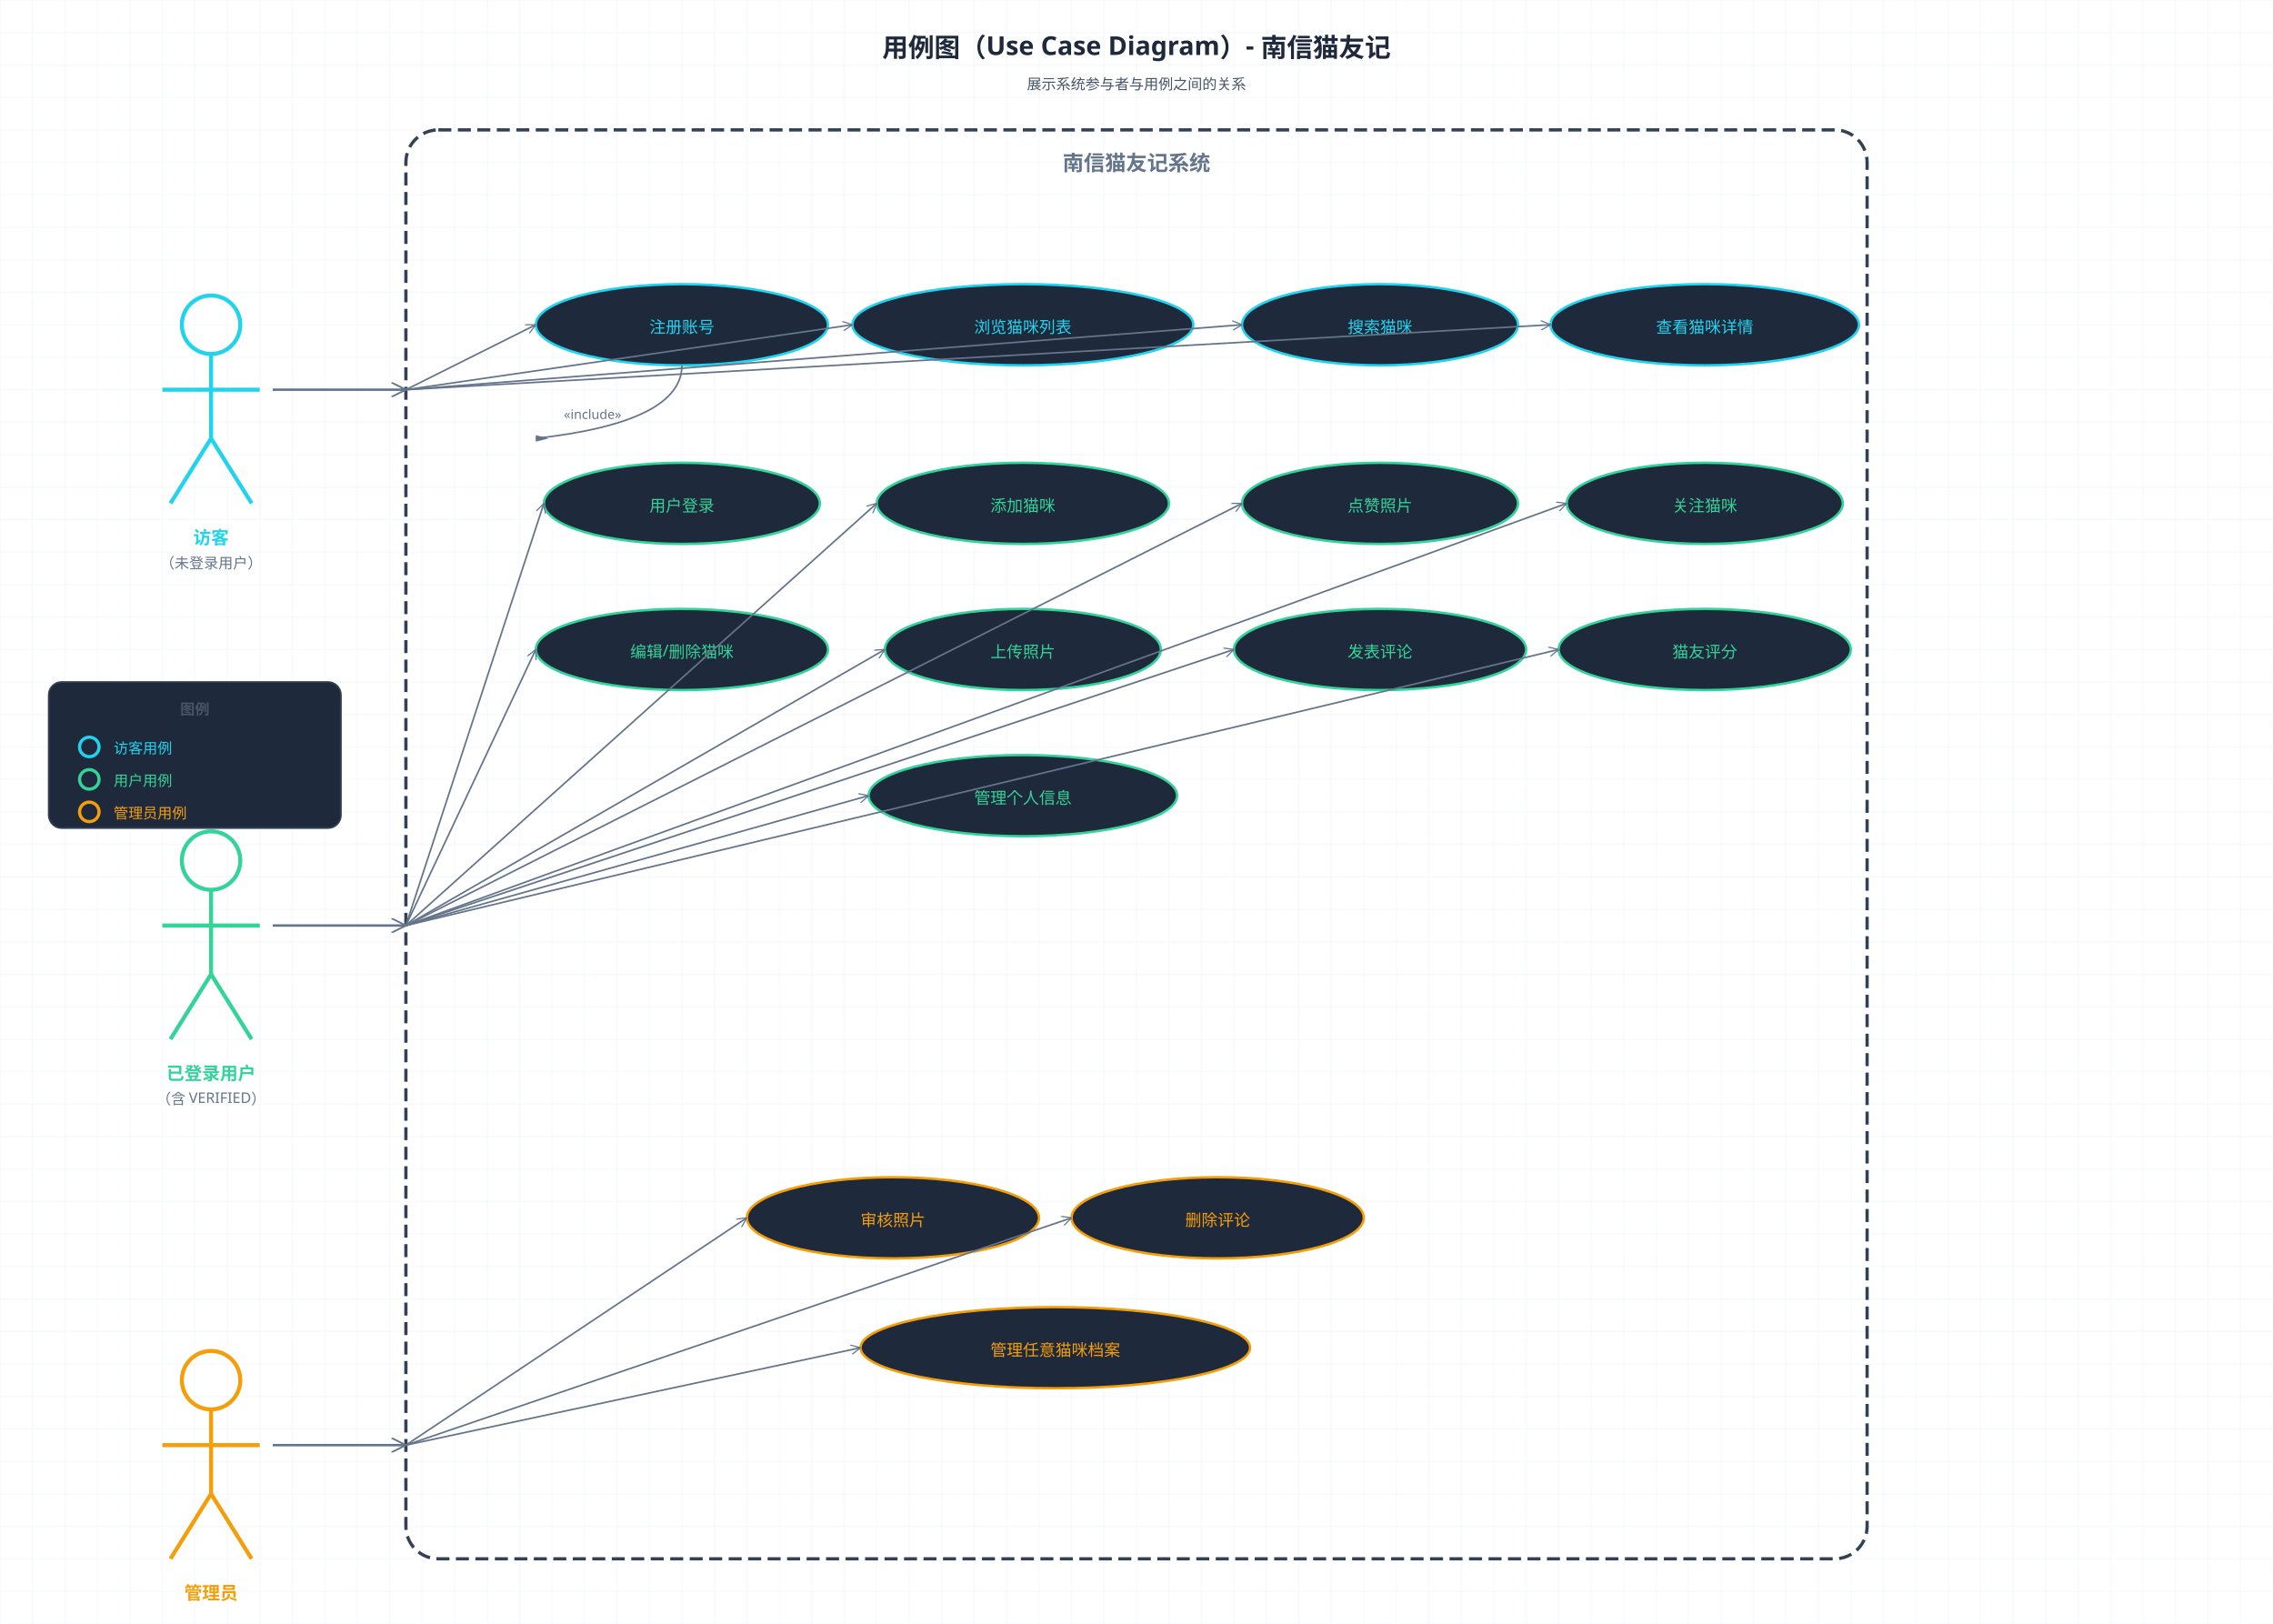
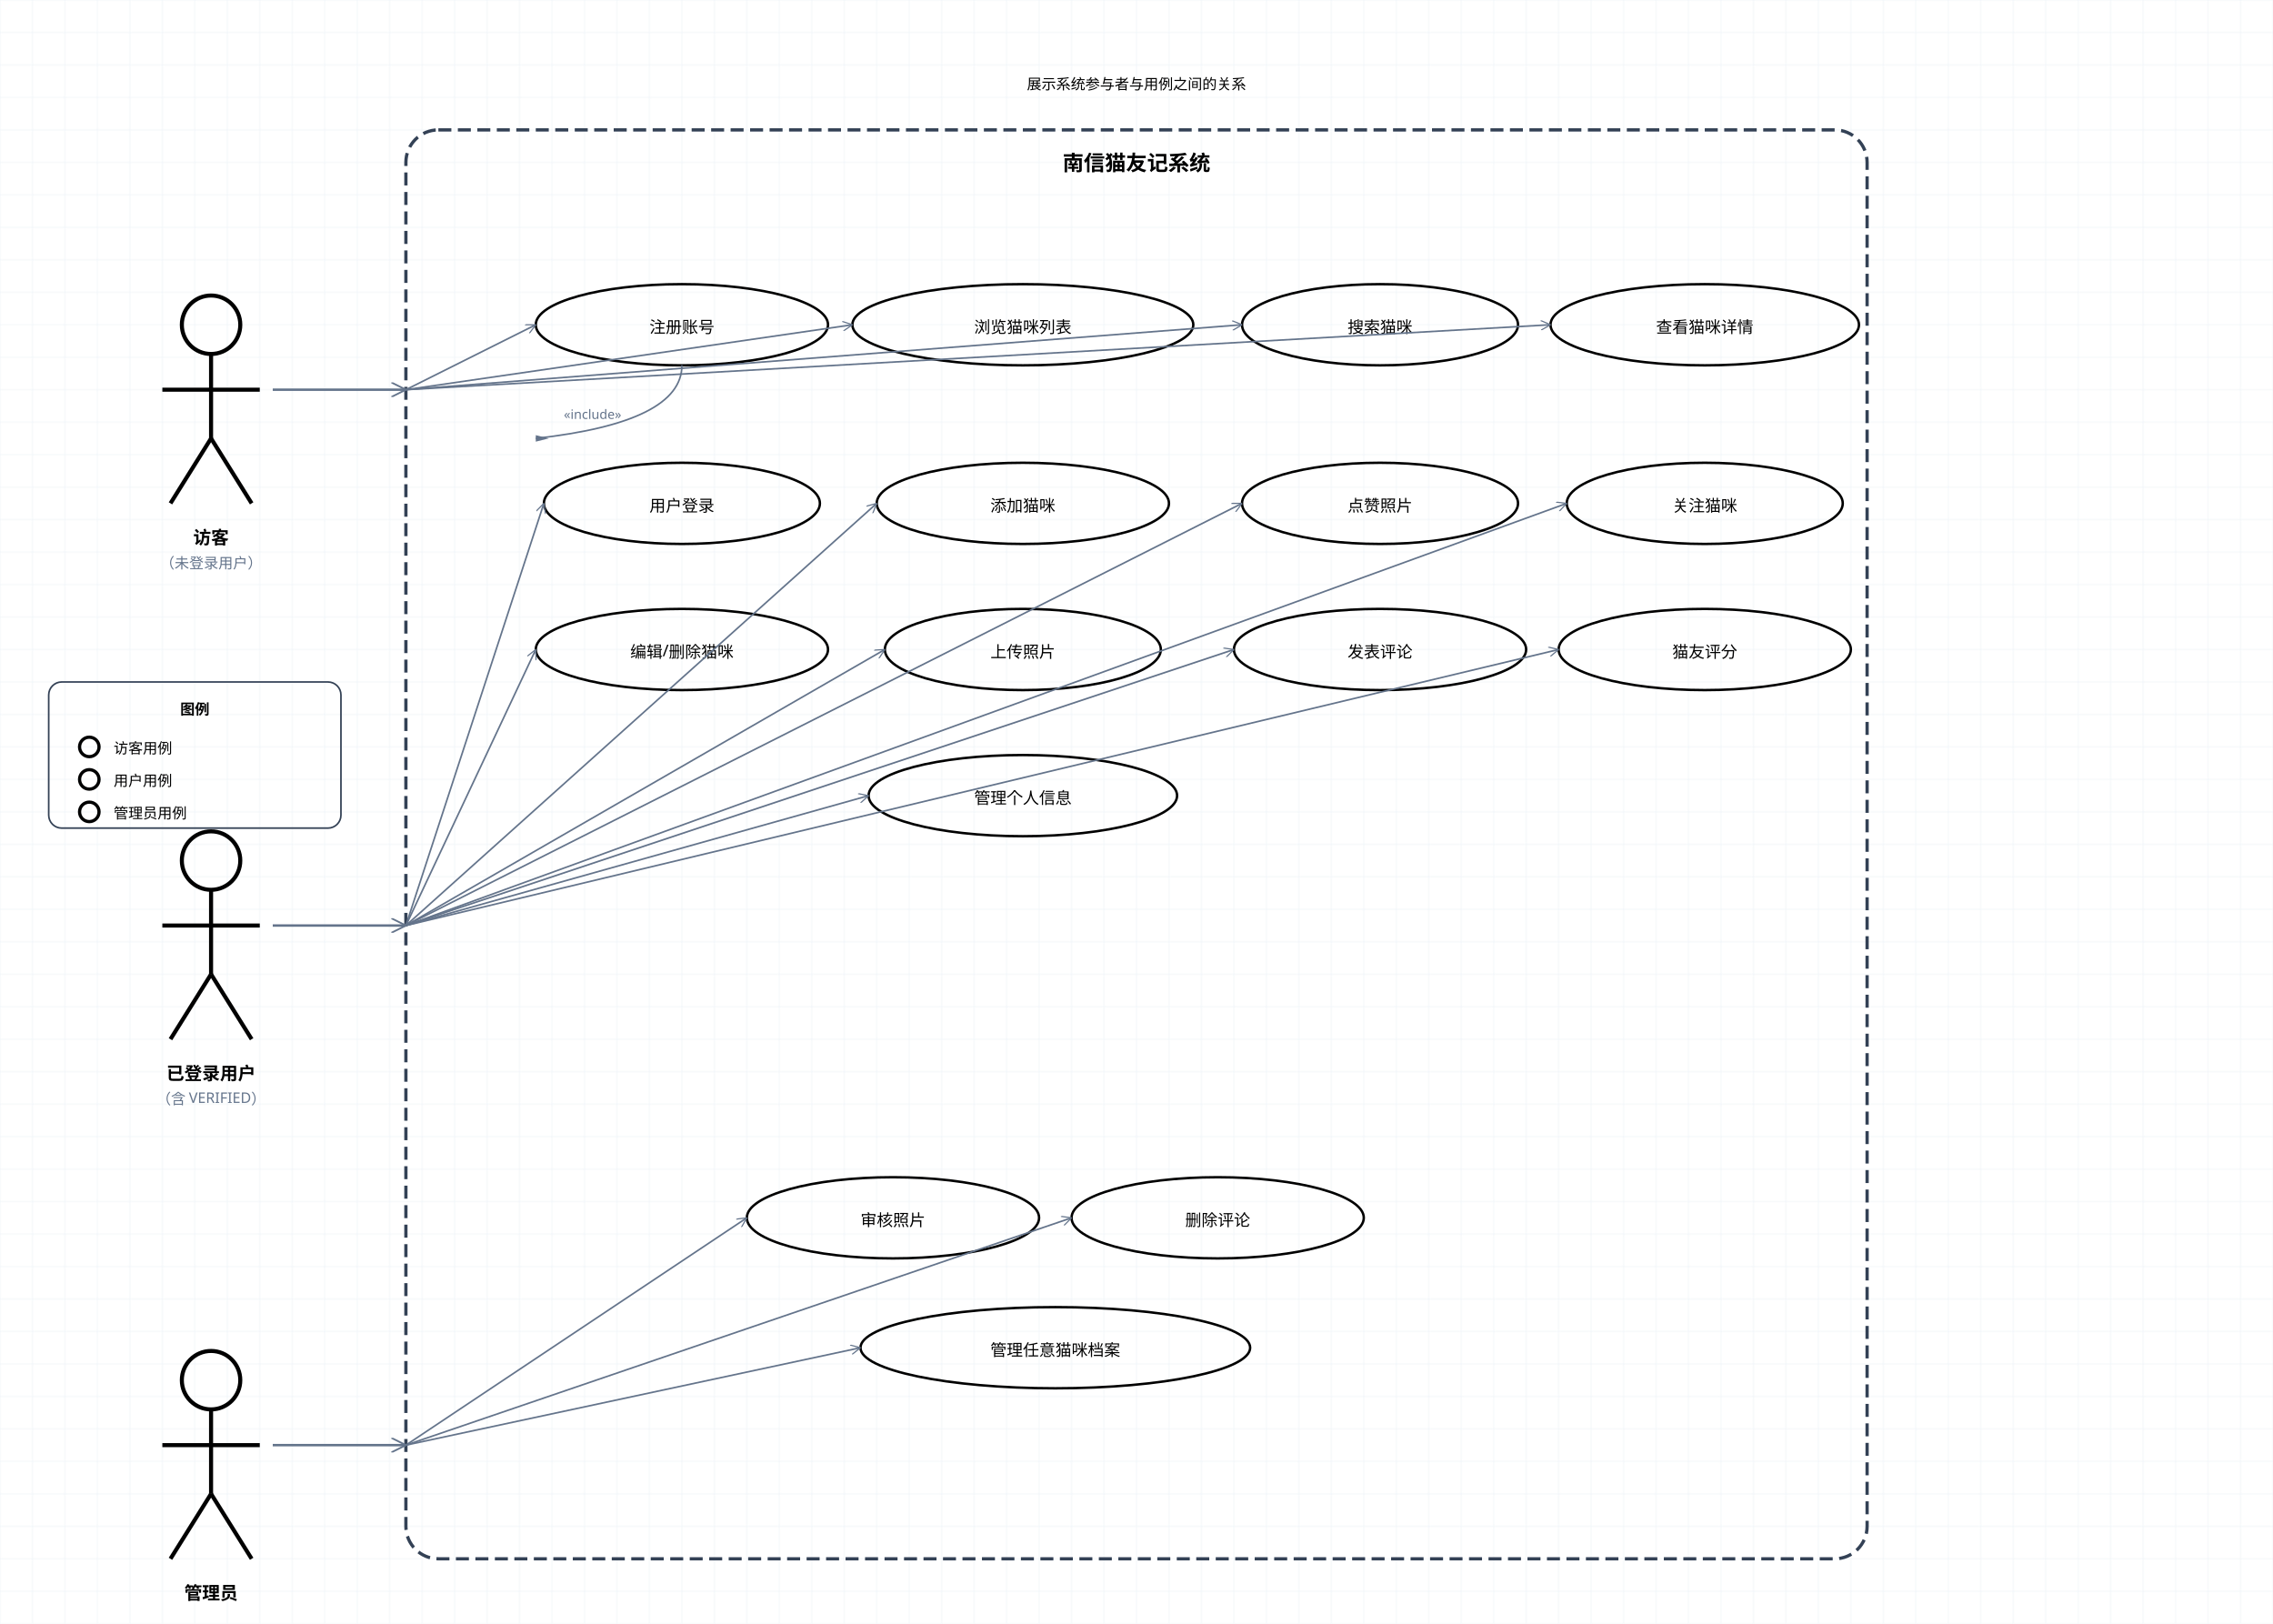
<svg xmlns="http://www.w3.org/2000/svg" viewBox="0 0 1400 1000" font-family="Microsoft YaHei, SimHei, sans-serif">
  <defs>
    <pattern id="grid" width="20" height="20" patternUnits="userSpaceOnUse">
      <rect width="20" height="20" fill="none" stroke="#f1f5f9" stroke-width="0.5" />
    </pattern>
    <marker id="arrow" viewBox="0 0 10 10" refX="10" refY="5" markerWidth="6" markerHeight="6" orient="auto">
      <path d="M0,0 L10,5 L0,10" fill="none" stroke="#64748b" stroke-width="1.2" />
    </marker>
  </defs>
  <rect width="100%" height="100%" fill="#ffffff" />
  <rect width="1400" height="1000" fill="#ffffff" />
  <rect width="1400" height="1000" fill="url(#grid)" />
-   <text x="700" y="35" fill="#1e293b" font-size="16" font-weight="700" text-anchor="middle">用例图（Use Case Diagram）- 南信猫友记</text>
-   <text x="700" y="55" fill="#475569" font-size="9" text-anchor="middle">展示系统参与者与用例之间的关系</text>
+   <text x="700" y="35" fill="none" font-size="16" font-weight="700" text-anchor="middle">用例图（Use Case Diagram）- 南信猫友记</text>
+   <text x="700" y="55" fill="#000000" font-size="9" text-anchor="middle">展示系统参与者与用例之间的关系</text>
  <rect x="250" y="80" width="900" height="880" rx="20" fill="none" stroke="#334155" stroke-width="2" stroke-dasharray="8,4" />
-   <text x="700" y="105" fill="#64748b" font-size="13" font-weight="600" text-anchor="middle">南信猫友记系统</text>
-   <circle cx="130" cy="200" r="18" fill="none" stroke="#22d3ee" stroke-width="2.5" />
-   <line x1="130" y1="218" x2="130" y2="270" stroke="#22d3ee" stroke-width="2.5" />
-   <line x1="100" y1="240" x2="160" y2="240" stroke="#22d3ee" stroke-width="2.5" />
-   <line x1="130" y1="270" x2="105" y2="310" stroke="#22d3ee" stroke-width="2.5" />
-   <line x1="130" y1="270" x2="155" y2="310" stroke="#22d3ee" stroke-width="2.5" />
-   <text x="130" y="335" fill="#22d3ee" font-size="11" font-weight="600" text-anchor="middle">访客</text>
+   <text x="700" y="105" fill="#000000" font-size="13" font-weight="600" text-anchor="middle">南信猫友记系统</text>
+   <circle cx="130" cy="200" r="18" fill="none" stroke="#000000" stroke-width="2.5" />
+   <line x1="130" y1="218" x2="130" y2="270" stroke="#000000" stroke-width="2.5" />
+   <line x1="100" y1="240" x2="160" y2="240" stroke="#000000" stroke-width="2.5" />
+   <line x1="130" y1="270" x2="105" y2="310" stroke="#000000" stroke-width="2.5" />
+   <line x1="130" y1="270" x2="155" y2="310" stroke="#000000" stroke-width="2.5" />
+   <text x="130" y="335" fill="#000000" font-size="11" font-weight="600" text-anchor="middle">访客</text>
  <text x="130" y="350" fill="#64748b" font-size="9" text-anchor="middle">（未登录用户）</text>
  <line x1="168" y1="240" x2="250" y2="240" stroke="#64748b" stroke-width="1.5" marker-end="url(#arrow)" />
-   <circle cx="130" cy="530" r="18" fill="none" stroke="#34d399" stroke-width="2.5" />
-   <line x1="130" y1="548" x2="130" y2="600" stroke="#34d399" stroke-width="2.5" />
-   <line x1="100" y1="570" x2="160" y2="570" stroke="#34d399" stroke-width="2.5" />
-   <line x1="130" y1="600" x2="105" y2="640" stroke="#34d399" stroke-width="2.5" />
-   <line x1="130" y1="600" x2="155" y2="640" stroke="#34d399" stroke-width="2.5" />
-   <text x="130" y="665" fill="#34d399" font-size="11" font-weight="600" text-anchor="middle">已登录用户</text>
+   <circle cx="130" cy="530" r="18" fill="none" stroke="#000000" stroke-width="2.5" />
+   <line x1="130" y1="548" x2="130" y2="600" stroke="#000000" stroke-width="2.5" />
+   <line x1="100" y1="570" x2="160" y2="570" stroke="#000000" stroke-width="2.5" />
+   <line x1="130" y1="600" x2="105" y2="640" stroke="#000000" stroke-width="2.5" />
+   <line x1="130" y1="600" x2="155" y2="640" stroke="#000000" stroke-width="2.5" />
+   <text x="130" y="665" fill="#000000" font-size="11" font-weight="600" text-anchor="middle">已登录用户</text>
  <text x="130" y="680" fill="#64748b" font-size="9" text-anchor="middle">（含 VERIFIED）</text>
  <line x1="168" y1="570" x2="250" y2="570" stroke="#64748b" stroke-width="1.5" marker-end="url(#arrow)" />
-   <circle cx="130" cy="850" r="18" fill="none" stroke="#f59e0b" stroke-width="2.5" />
-   <line x1="130" y1="868" x2="130" y2="920" stroke="#f59e0b" stroke-width="2.5" />
-   <line x1="100" y1="890" x2="160" y2="890" stroke="#f59e0b" stroke-width="2.5" />
-   <line x1="130" y1="920" x2="105" y2="960" stroke="#f59e0b" stroke-width="2.5" />
-   <line x1="130" y1="920" x2="155" y2="960" stroke="#f59e0b" stroke-width="2.5" />
-   <text x="130" y="985" fill="#f59e0b" font-size="11" font-weight="600" text-anchor="middle">管理员</text>
+   <circle cx="130" cy="850" r="18" fill="none" stroke="#000000" stroke-width="2.5" />
+   <line x1="130" y1="868" x2="130" y2="920" stroke="#000000" stroke-width="2.5" />
+   <line x1="100" y1="890" x2="160" y2="890" stroke="#000000" stroke-width="2.5" />
+   <line x1="130" y1="920" x2="105" y2="960" stroke="#000000" stroke-width="2.5" />
+   <line x1="130" y1="920" x2="155" y2="960" stroke="#000000" stroke-width="2.5" />
+   <text x="130" y="985" fill="#000000" font-size="11" font-weight="600" text-anchor="middle">管理员</text>
  <line x1="168" y1="890" x2="250" y2="890" stroke="#64748b" stroke-width="1.5" marker-end="url(#arrow)" />
-   <ellipse cx="420" cy="200" rx="90" ry="25" fill="#1e293b" stroke="#22d3ee" stroke-width="1.5" />
-   <text x="420" y="205" fill="#22d3ee" font-size="10" text-anchor="middle">注册账号</text>
-   <ellipse cx="630" cy="200" rx="105" ry="25" fill="#1e293b" stroke="#22d3ee" stroke-width="1.5" />
-   <text x="630" y="205" fill="#22d3ee" font-size="10" text-anchor="middle">浏览猫咪列表</text>
-   <ellipse cx="850" cy="200" rx="85" ry="25" fill="#1e293b" stroke="#22d3ee" stroke-width="1.5" />
-   <text x="850" y="205" fill="#22d3ee" font-size="10" text-anchor="middle">搜索猫咪</text>
-   <ellipse cx="1050" cy="200" rx="95" ry="25" fill="#1e293b" stroke="#22d3ee" stroke-width="1.5" />
-   <text x="1050" y="205" fill="#22d3ee" font-size="10" text-anchor="middle">查看猫咪详情</text>
+   <ellipse cx="420" cy="200" rx="90" ry="25" fill="none" stroke="#000000" stroke-width="1.5" />
+   <text x="420" y="205" fill="#000000" font-size="10" text-anchor="middle">注册账号</text>
+   <ellipse cx="630" cy="200" rx="105" ry="25" fill="none" stroke="#000000" stroke-width="1.5" />
+   <text x="630" y="205" fill="#000000" font-size="10" text-anchor="middle">浏览猫咪列表</text>
+   <ellipse cx="850" cy="200" rx="85" ry="25" fill="none" stroke="#000000" stroke-width="1.5" />
+   <text x="850" y="205" fill="#000000" font-size="10" text-anchor="middle">搜索猫咪</text>
+   <ellipse cx="1050" cy="200" rx="95" ry="25" fill="none" stroke="#000000" stroke-width="1.5" />
+   <text x="1050" y="205" fill="#000000" font-size="10" text-anchor="middle">查看猫咪详情</text>
  <line x1="250" y1="240" x2="330" y2="200" stroke="#64748b" stroke-width="1" marker-end="url(#arrow)" />
  <line x1="250" y1="240" x2="525" y2="200" stroke="#64748b" stroke-width="1" marker-end="url(#arrow)" />
  <line x1="250" y1="240" x2="765" y2="200" stroke="#64748b" stroke-width="1" marker-end="url(#arrow)" />
  <line x1="250" y1="240" x2="955" y2="200" stroke="#64748b" stroke-width="1" marker-end="url(#arrow)" />
  <path d="M 420 225 Q 420 260 330 270" fill="none" stroke="#64748b" stroke-width="1" />
  <polygon points="330,268 338,270 330,272" fill="#64748b" />
  <text x="365" y="258" fill="#64748b" font-size="8" text-anchor="middle">«include»</text>
-   <ellipse cx="420" cy="310" rx="85" ry="25" fill="#1e293b" stroke="#34d399" stroke-width="1.5" />
-   <text x="420" y="315" fill="#34d399" font-size="10" text-anchor="middle">用户登录</text>
-   <ellipse cx="630" cy="310" rx="90" ry="25" fill="#1e293b" stroke="#34d399" stroke-width="1.5" />
-   <text x="630" y="315" fill="#34d399" font-size="10" text-anchor="middle">添加猫咪</text>
-   <ellipse cx="420" cy="400" rx="90" ry="25" fill="#1e293b" stroke="#34d399" stroke-width="1.5" />
-   <text x="420" y="405" fill="#34d399" font-size="10" text-anchor="middle">编辑/删除猫咪</text>
-   <ellipse cx="630" cy="400" rx="85" ry="25" fill="#1e293b" stroke="#34d399" stroke-width="1.5" />
-   <text x="630" y="405" fill="#34d399" font-size="10" text-anchor="middle">上传照片</text>
-   <ellipse cx="850" cy="310" rx="85" ry="25" fill="#1e293b" stroke="#34d399" stroke-width="1.5" />
-   <text x="850" y="315" fill="#34d399" font-size="10" text-anchor="middle">点赞照片</text>
-   <ellipse cx="850" cy="400" rx="90" ry="25" fill="#1e293b" stroke="#34d399" stroke-width="1.5" />
-   <text x="850" y="405" fill="#34d399" font-size="10" text-anchor="middle">发表评论</text>
-   <ellipse cx="1050" cy="310" rx="85" ry="25" fill="#1e293b" stroke="#34d399" stroke-width="1.5" />
-   <text x="1050" y="315" fill="#34d399" font-size="10" text-anchor="middle">关注猫咪</text>
-   <ellipse cx="1050" cy="400" rx="90" ry="25" fill="#1e293b" stroke="#34d399" stroke-width="1.5" />
-   <text x="1050" y="405" fill="#34d399" font-size="10" text-anchor="middle">猫友评分</text>
-   <ellipse cx="630" cy="490" rx="95" ry="25" fill="#1e293b" stroke="#34d399" stroke-width="1.5" />
-   <text x="630" y="495" fill="#34d399" font-size="10" text-anchor="middle">管理个人信息</text>
+   <ellipse cx="420" cy="310" rx="85" ry="25" fill="none" stroke="#000000" stroke-width="1.5" />
+   <text x="420" y="315" fill="#000000" font-size="10" text-anchor="middle">用户登录</text>
+   <ellipse cx="630" cy="310" rx="90" ry="25" fill="none" stroke="#000000" stroke-width="1.5" />
+   <text x="630" y="315" fill="#000000" font-size="10" text-anchor="middle">添加猫咪</text>
+   <ellipse cx="420" cy="400" rx="90" ry="25" fill="none" stroke="#000000" stroke-width="1.5" />
+   <text x="420" y="405" fill="#000000" font-size="10" text-anchor="middle">编辑/删除猫咪</text>
+   <ellipse cx="630" cy="400" rx="85" ry="25" fill="none" stroke="#000000" stroke-width="1.5" />
+   <text x="630" y="405" fill="#000000" font-size="10" text-anchor="middle">上传照片</text>
+   <ellipse cx="850" cy="310" rx="85" ry="25" fill="none" stroke="#000000" stroke-width="1.5" />
+   <text x="850" y="315" fill="#000000" font-size="10" text-anchor="middle">点赞照片</text>
+   <ellipse cx="850" cy="400" rx="90" ry="25" fill="none" stroke="#000000" stroke-width="1.5" />
+   <text x="850" y="405" fill="#000000" font-size="10" text-anchor="middle">发表评论</text>
+   <ellipse cx="1050" cy="310" rx="85" ry="25" fill="none" stroke="#000000" stroke-width="1.5" />
+   <text x="1050" y="315" fill="#000000" font-size="10" text-anchor="middle">关注猫咪</text>
+   <ellipse cx="1050" cy="400" rx="90" ry="25" fill="none" stroke="#000000" stroke-width="1.5" />
+   <text x="1050" y="405" fill="#000000" font-size="10" text-anchor="middle">猫友评分</text>
+   <ellipse cx="630" cy="490" rx="95" ry="25" fill="none" stroke="#000000" stroke-width="1.5" />
+   <text x="630" y="495" fill="#000000" font-size="10" text-anchor="middle">管理个人信息</text>
  <line x1="250" y1="570" x2="335" y2="310" stroke="#64748b" stroke-width="1" marker-end="url(#arrow)" />
  <line x1="250" y1="570" x2="540" y2="310" stroke="#64748b" stroke-width="1" marker-end="url(#arrow)" />
  <line x1="250" y1="570" x2="330" y2="400" stroke="#64748b" stroke-width="1" marker-end="url(#arrow)" />
  <line x1="250" y1="570" x2="545" y2="400" stroke="#64748b" stroke-width="1" marker-end="url(#arrow)" />
  <line x1="250" y1="570" x2="765" y2="310" stroke="#64748b" stroke-width="1" marker-end="url(#arrow)" />
  <line x1="250" y1="570" x2="760" y2="400" stroke="#64748b" stroke-width="1" marker-end="url(#arrow)" />
  <line x1="250" y1="570" x2="965" y2="310" stroke="#64748b" stroke-width="1" marker-end="url(#arrow)" />
  <line x1="250" y1="570" x2="960" y2="400" stroke="#64748b" stroke-width="1" marker-end="url(#arrow)" />
  <line x1="250" y1="570" x2="535" y2="490" stroke="#64748b" stroke-width="1" marker-end="url(#arrow)" />
-   <ellipse cx="550" cy="750" rx="90" ry="25" fill="#1e293b" stroke="#f59e0b" stroke-width="1.5" />
-   <text x="550" y="755" fill="#f59e0b" font-size="10" text-anchor="middle">审核照片</text>
-   <ellipse cx="750" cy="750" rx="90" ry="25" fill="#1e293b" stroke="#f59e0b" stroke-width="1.5" />
-   <text x="750" y="755" fill="#f59e0b" font-size="10" text-anchor="middle">删除评论</text>
-   <ellipse cx="650" cy="830" rx="120" ry="25" fill="#1e293b" stroke="#f59e0b" stroke-width="1.5" />
-   <text x="650" y="835" fill="#f59e0b" font-size="10" text-anchor="middle">管理任意猫咪档案</text>
+   <ellipse cx="550" cy="750" rx="90" ry="25" fill="none" stroke="#000000" stroke-width="1.5" />
+   <text x="550" y="755" fill="#000000" font-size="10" text-anchor="middle">审核照片</text>
+   <ellipse cx="750" cy="750" rx="90" ry="25" fill="none" stroke="#000000" stroke-width="1.5" />
+   <text x="750" y="755" fill="#000000" font-size="10" text-anchor="middle">删除评论</text>
+   <ellipse cx="650" cy="830" rx="120" ry="25" fill="none" stroke="#000000" stroke-width="1.5" />
+   <text x="650" y="835" fill="#000000" font-size="10" text-anchor="middle">管理任意猫咪档案</text>
  <line x1="250" y1="890" x2="460" y2="750" stroke="#64748b" stroke-width="1" marker-end="url(#arrow)" />
  <line x1="250" y1="890" x2="660" y2="750" stroke="#64748b" stroke-width="1" marker-end="url(#arrow)" />
  <line x1="250" y1="890" x2="530" y2="830" stroke="#64748b" stroke-width="1" marker-end="url(#arrow)" />
-   <rect x="30" y="420" width="180" height="90" rx="8" fill="#1e293b" stroke="#334155" stroke-width="1" />
-   <text x="120" y="440" fill="#475569" font-size="9" font-weight="600" text-anchor="middle">图例</text>
-   <circle cx="55" cy="460" r="6" fill="none" stroke="#22d3ee" stroke-width="2" />
-   <text x="70" y="464" fill="#22d3ee" font-size="9">访客用例</text>
-   <circle cx="55" cy="480" r="6" fill="none" stroke="#34d399" stroke-width="2" />
-   <text x="70" y="484" fill="#34d399" font-size="9">用户用例</text>
-   <circle cx="55" cy="500" r="6" fill="none" stroke="#f59e0b" stroke-width="2" />
-   <text x="70" y="504" fill="#f59e0b" font-size="9">管理员用例</text>
+   <rect x="30" y="420" width="180" height="90" rx="8" fill="none" stroke="#334155" stroke-width="1" />
+   <text x="120" y="440" fill="#000000" font-size="9" font-weight="600" text-anchor="middle">图例</text>
+   <circle cx="55" cy="460" r="6" fill="none" stroke="#000000" stroke-width="2" />
+   <text x="70" y="464" fill="#000000" font-size="9">访客用例</text>
+   <circle cx="55" cy="480" r="6" fill="none" stroke="#000000" stroke-width="2" />
+   <text x="70" y="484" fill="#000000" font-size="9">用户用例</text>
+   <circle cx="55" cy="500" r="6" fill="none" stroke="#000000" stroke-width="2" />
+   <text x="70" y="504" fill="#000000" font-size="9">管理员用例</text>
</svg>
